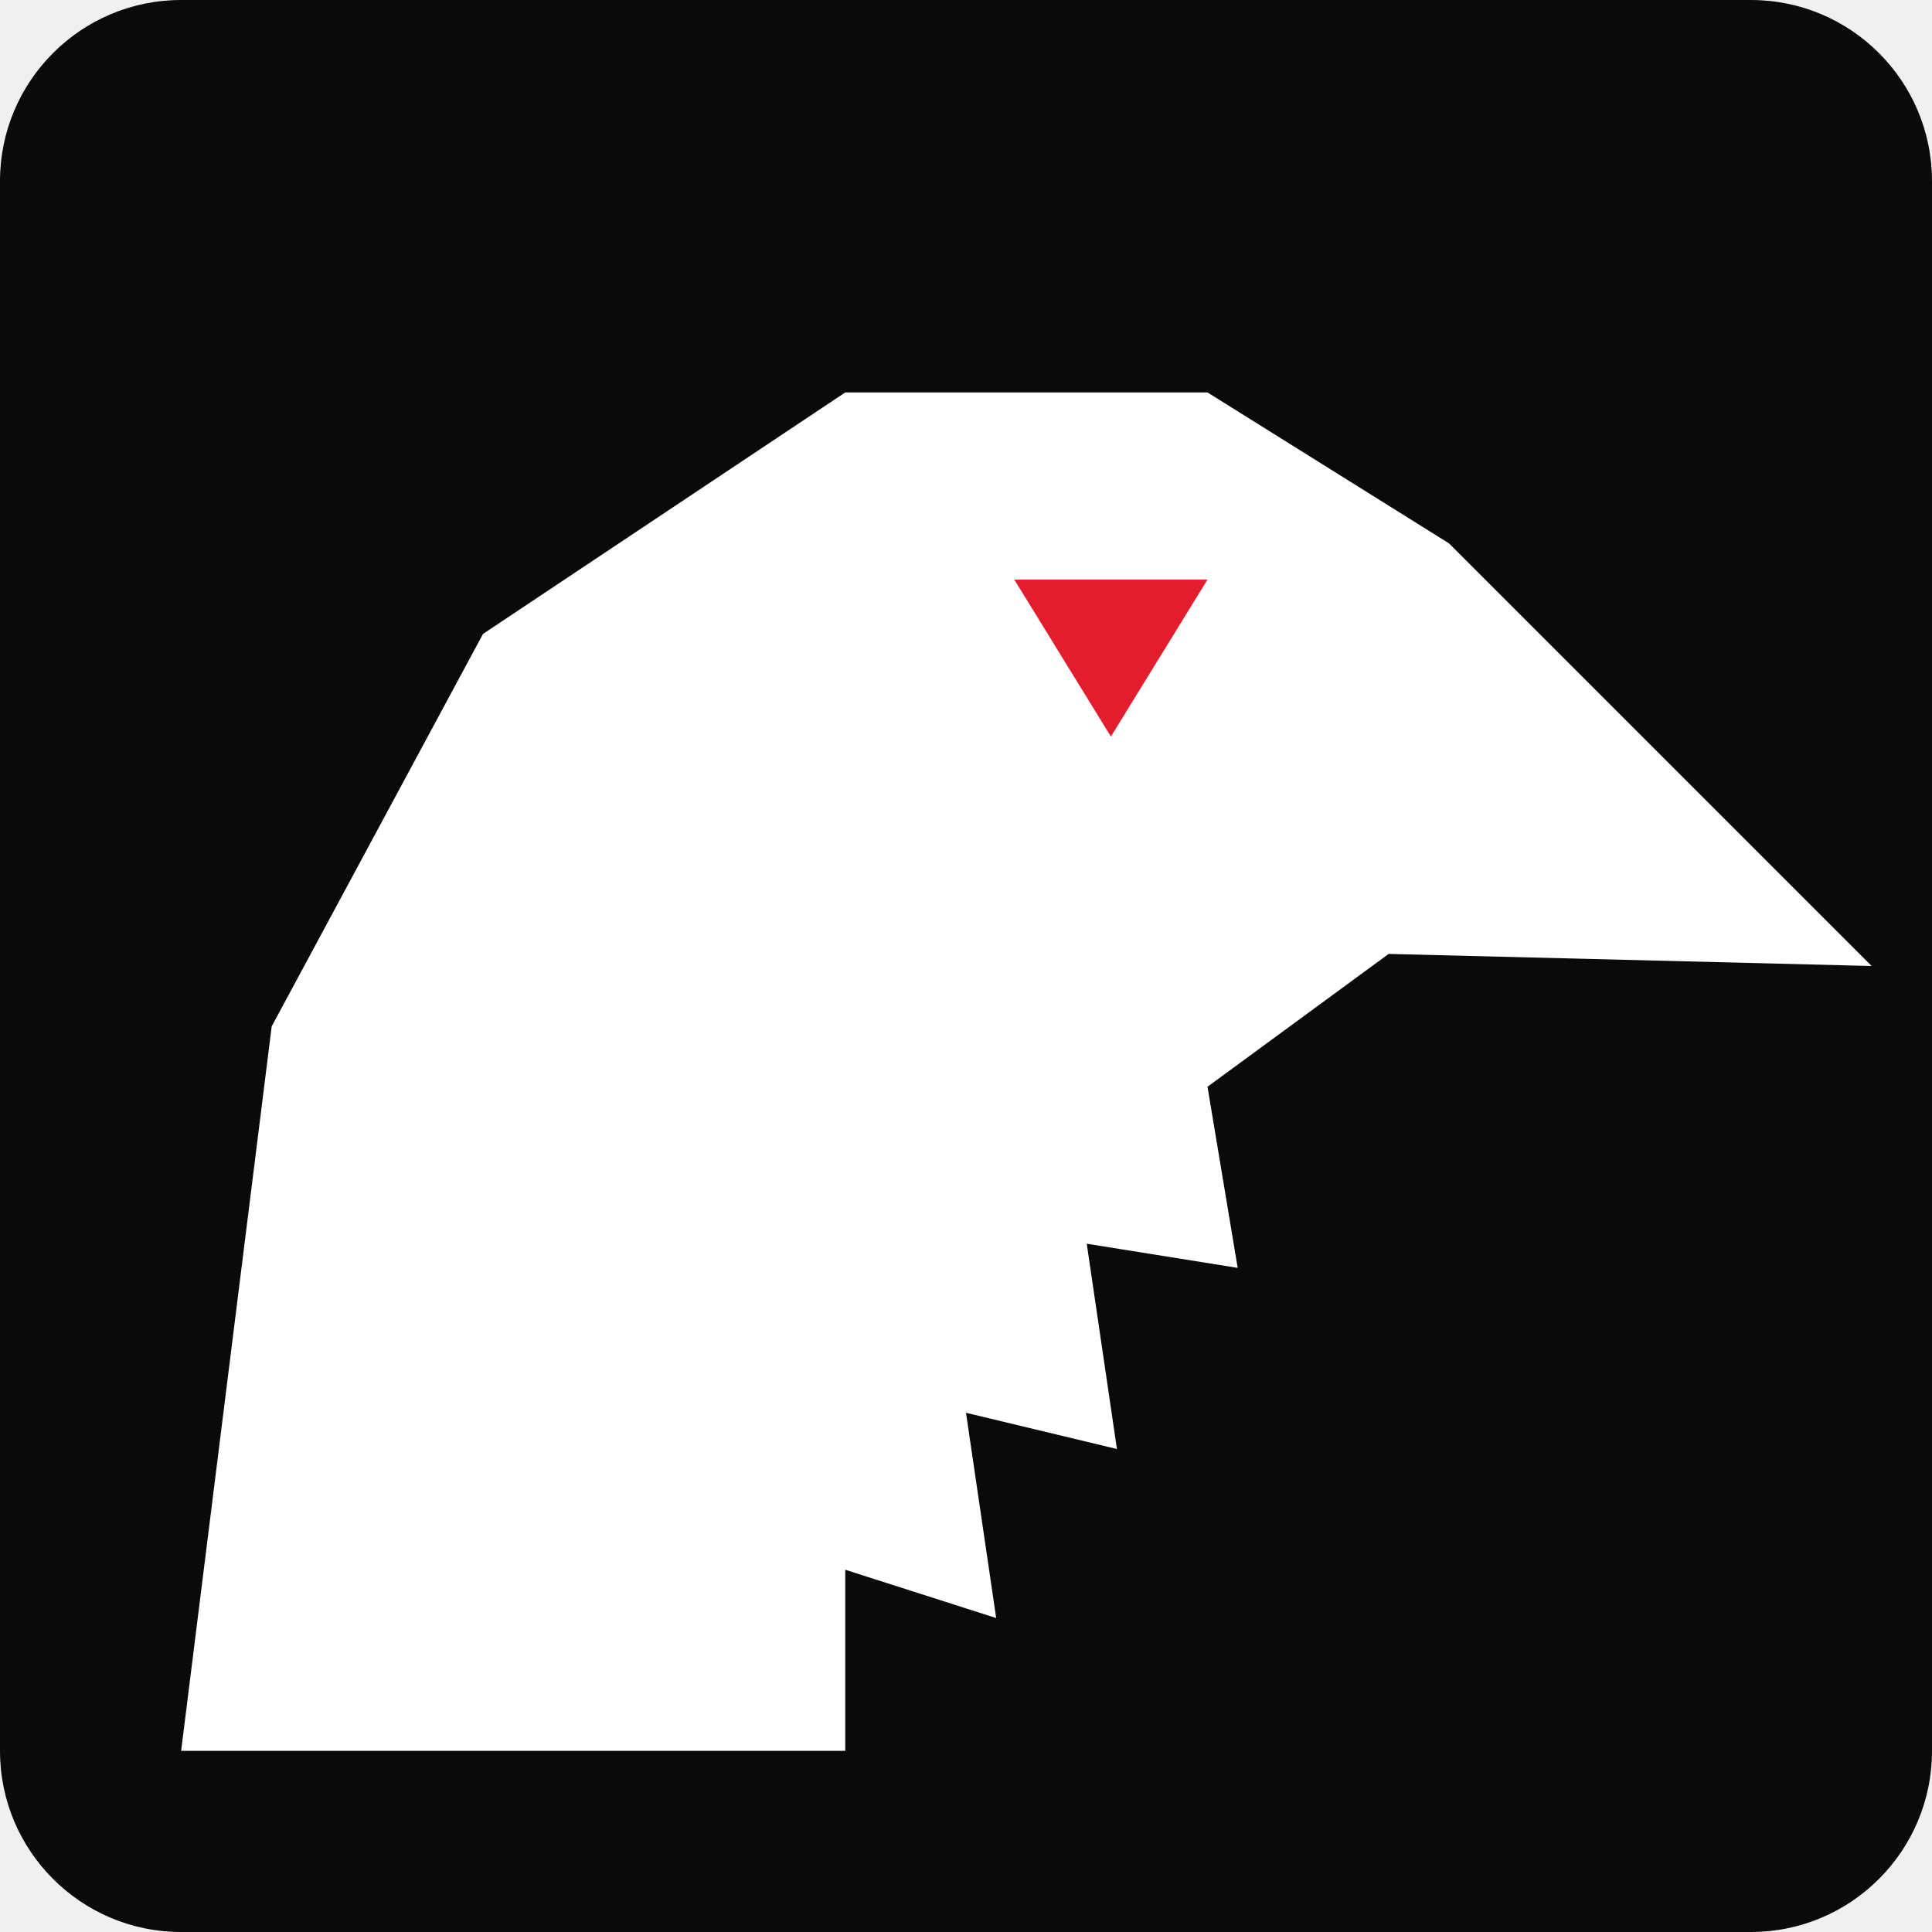
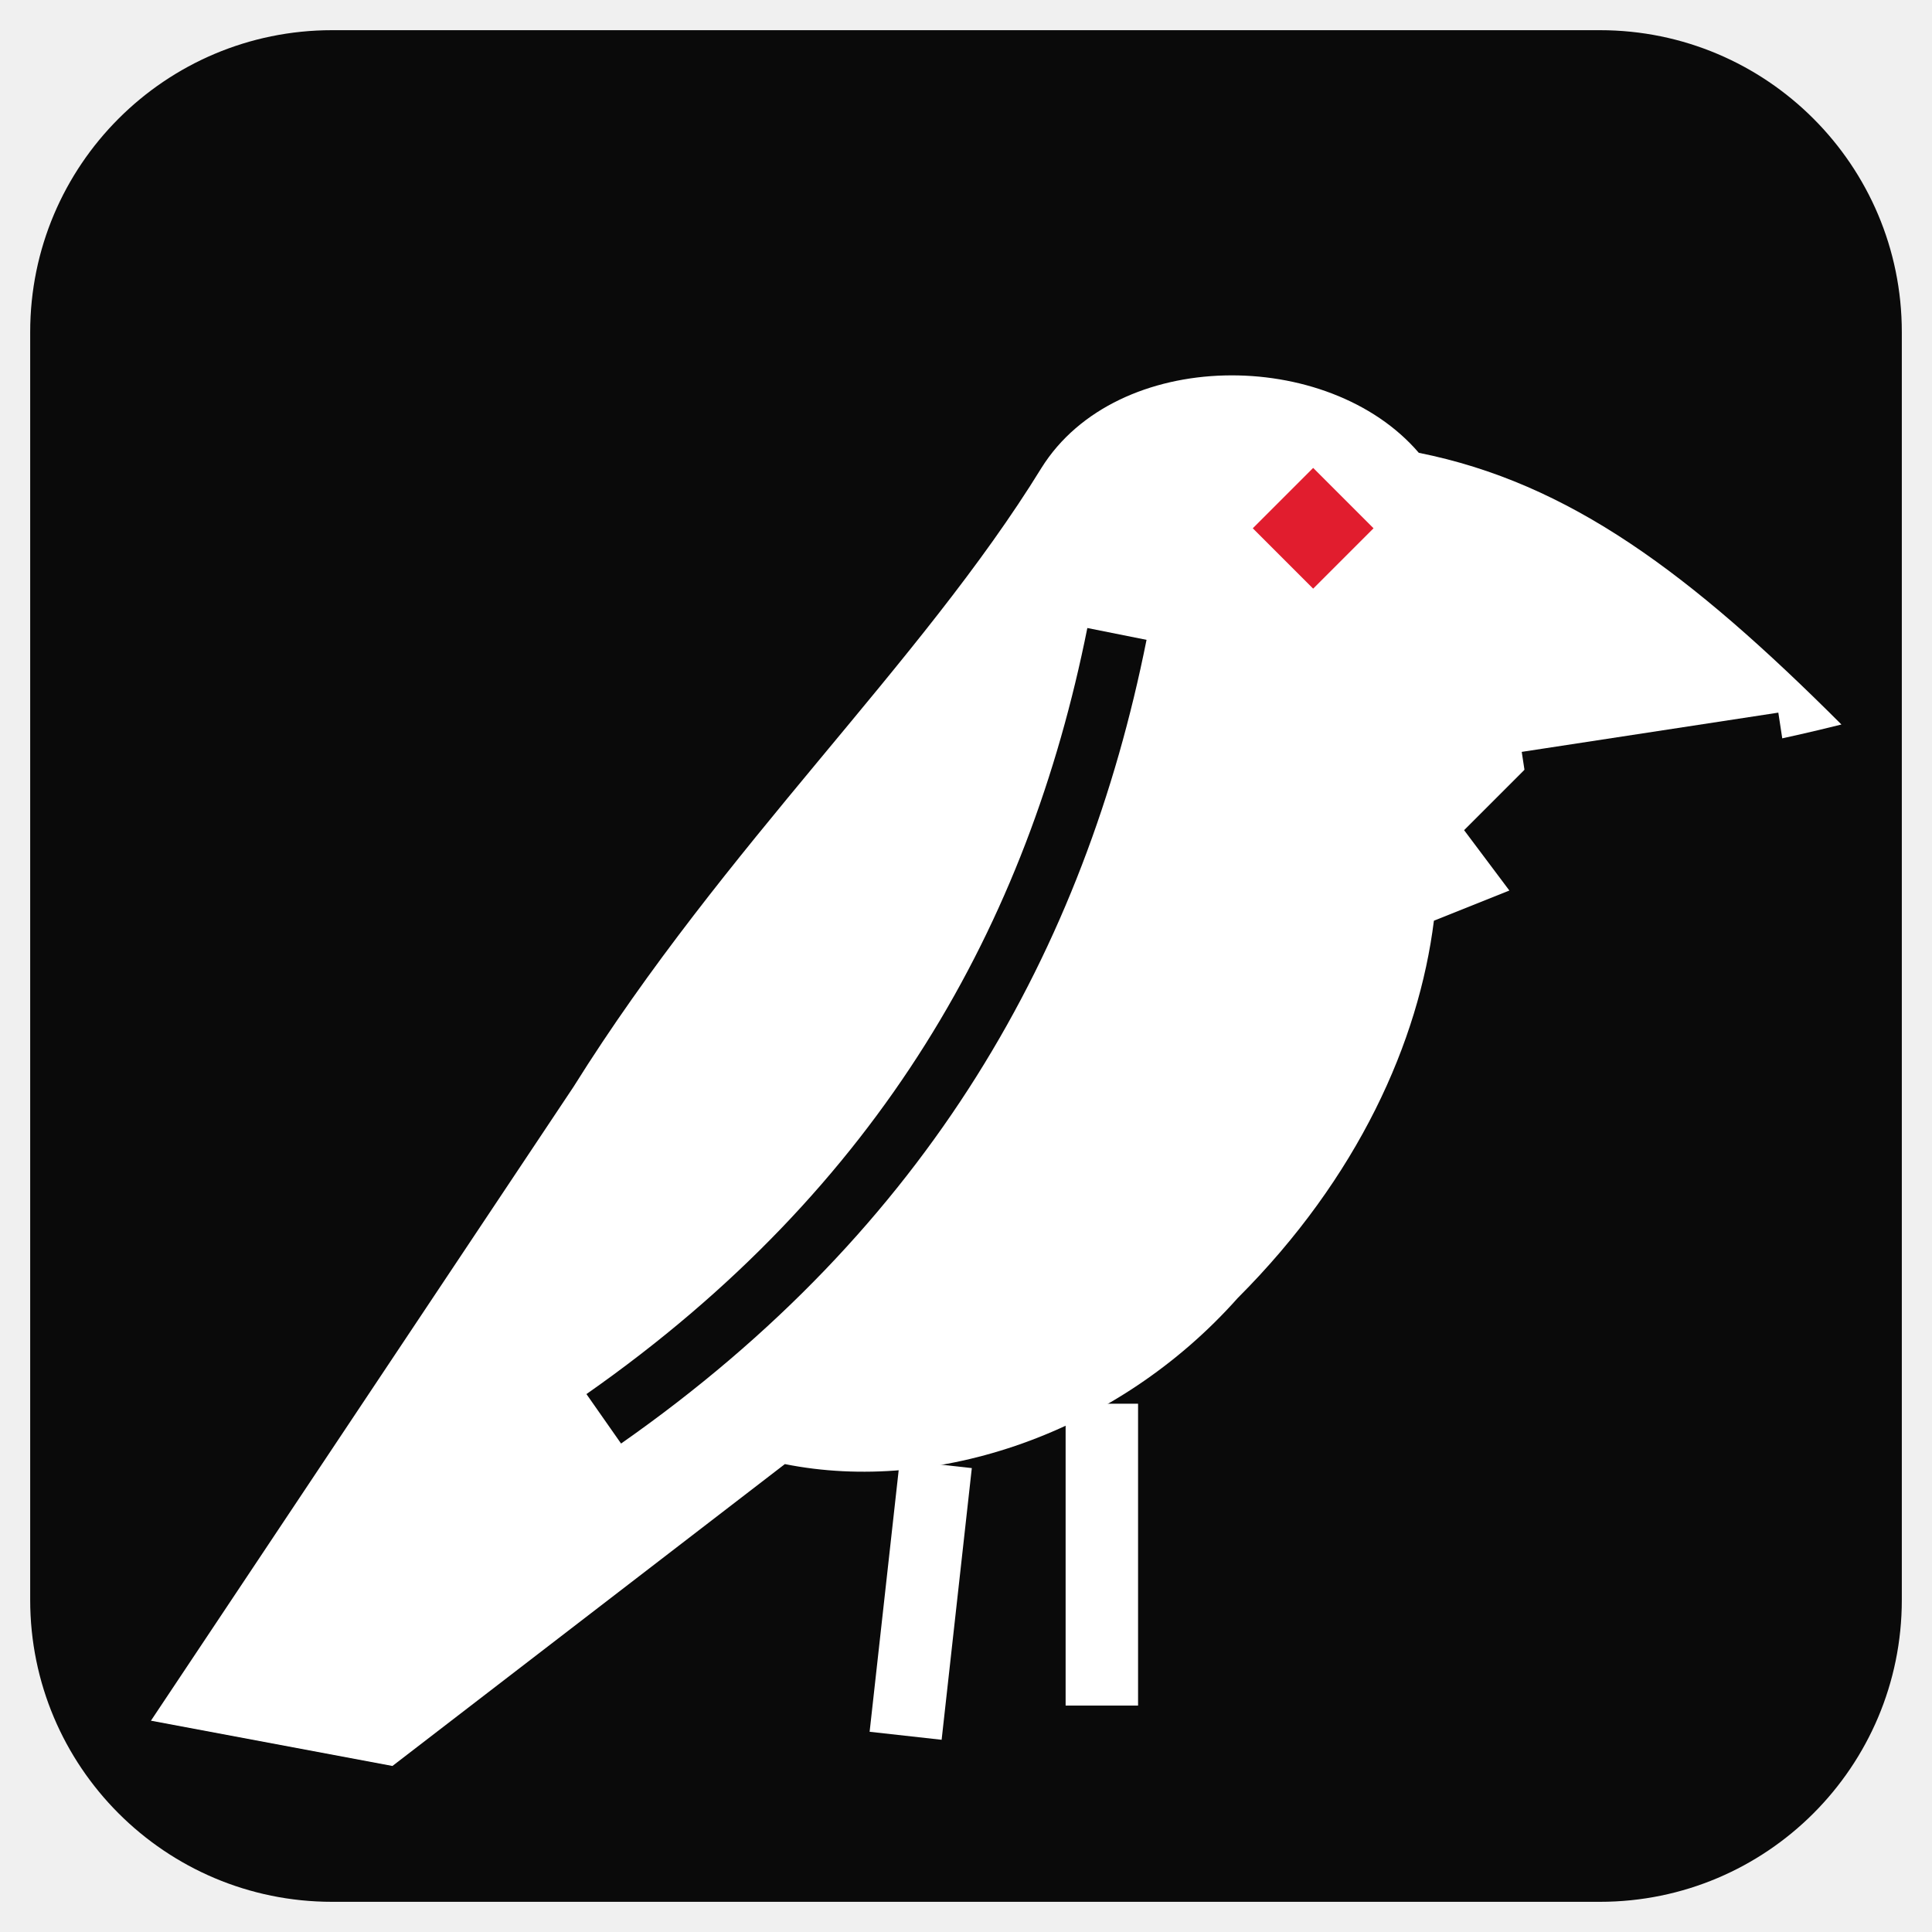
- <svg xmlns="http://www.w3.org/2000/svg" viewBox="0 0 32 32">
-   <rect width="32" height="32" rx="3" fill="#0A0A0A" />
-   <path d="M3 29 L4.5 17 L8 10.5 L14 6.5 L20 6.5 L24 9 L31 16 L23 15.8 L20 18 L20.5 21 L18 20.6 L18.5 24 L16 23.4 L16.5 26.8 L14 26 L14 29 Z" fill="#fff" />
-   <path d="M16.8 9.6 L20 9.6 L18.4 12.2 Z" fill="#E11D2E" />
+ <svg xmlns="http://www.w3.org/2000/svg" viewBox="0 0 64 64">
+   <rect x="1" y="1" width="62" height="62" rx="10" fill="#0A0A0A" />
+   <path d="M61 24 C56 19 52 16 47 15 C44 11.5 37 11.5 34.5 15.5 C30.5 22 24 28 19 36 L5 57 L13 58.5 L26 48.5 C31 49.5 37 47.5 41 43 C45 39 47 34.5 47.5 30.5 L50 29.5 L48.5 27.5 L50.5 25.5 Q55 25.5 61 24 Z" fill="#fff" />
+   <path d="M31 48.5 L30 57.5 M36.5 46.5 L36.5 56.5" stroke="#fff" stroke-width="2.4" />
+   <path d="M37 21 C35 31 30 40 20 47" stroke="#0A0A0A" stroke-width="2" fill="none" />
+   <path d="M50.5 25.5 L59 24.2" stroke="#0A0A0A" stroke-width="1.2" />
+   <path d="M43.5 15.5 L45.5 17.5 L43.5 19.5 L41.5 17.5 Z" fill="#E11D2E" />
</svg>
